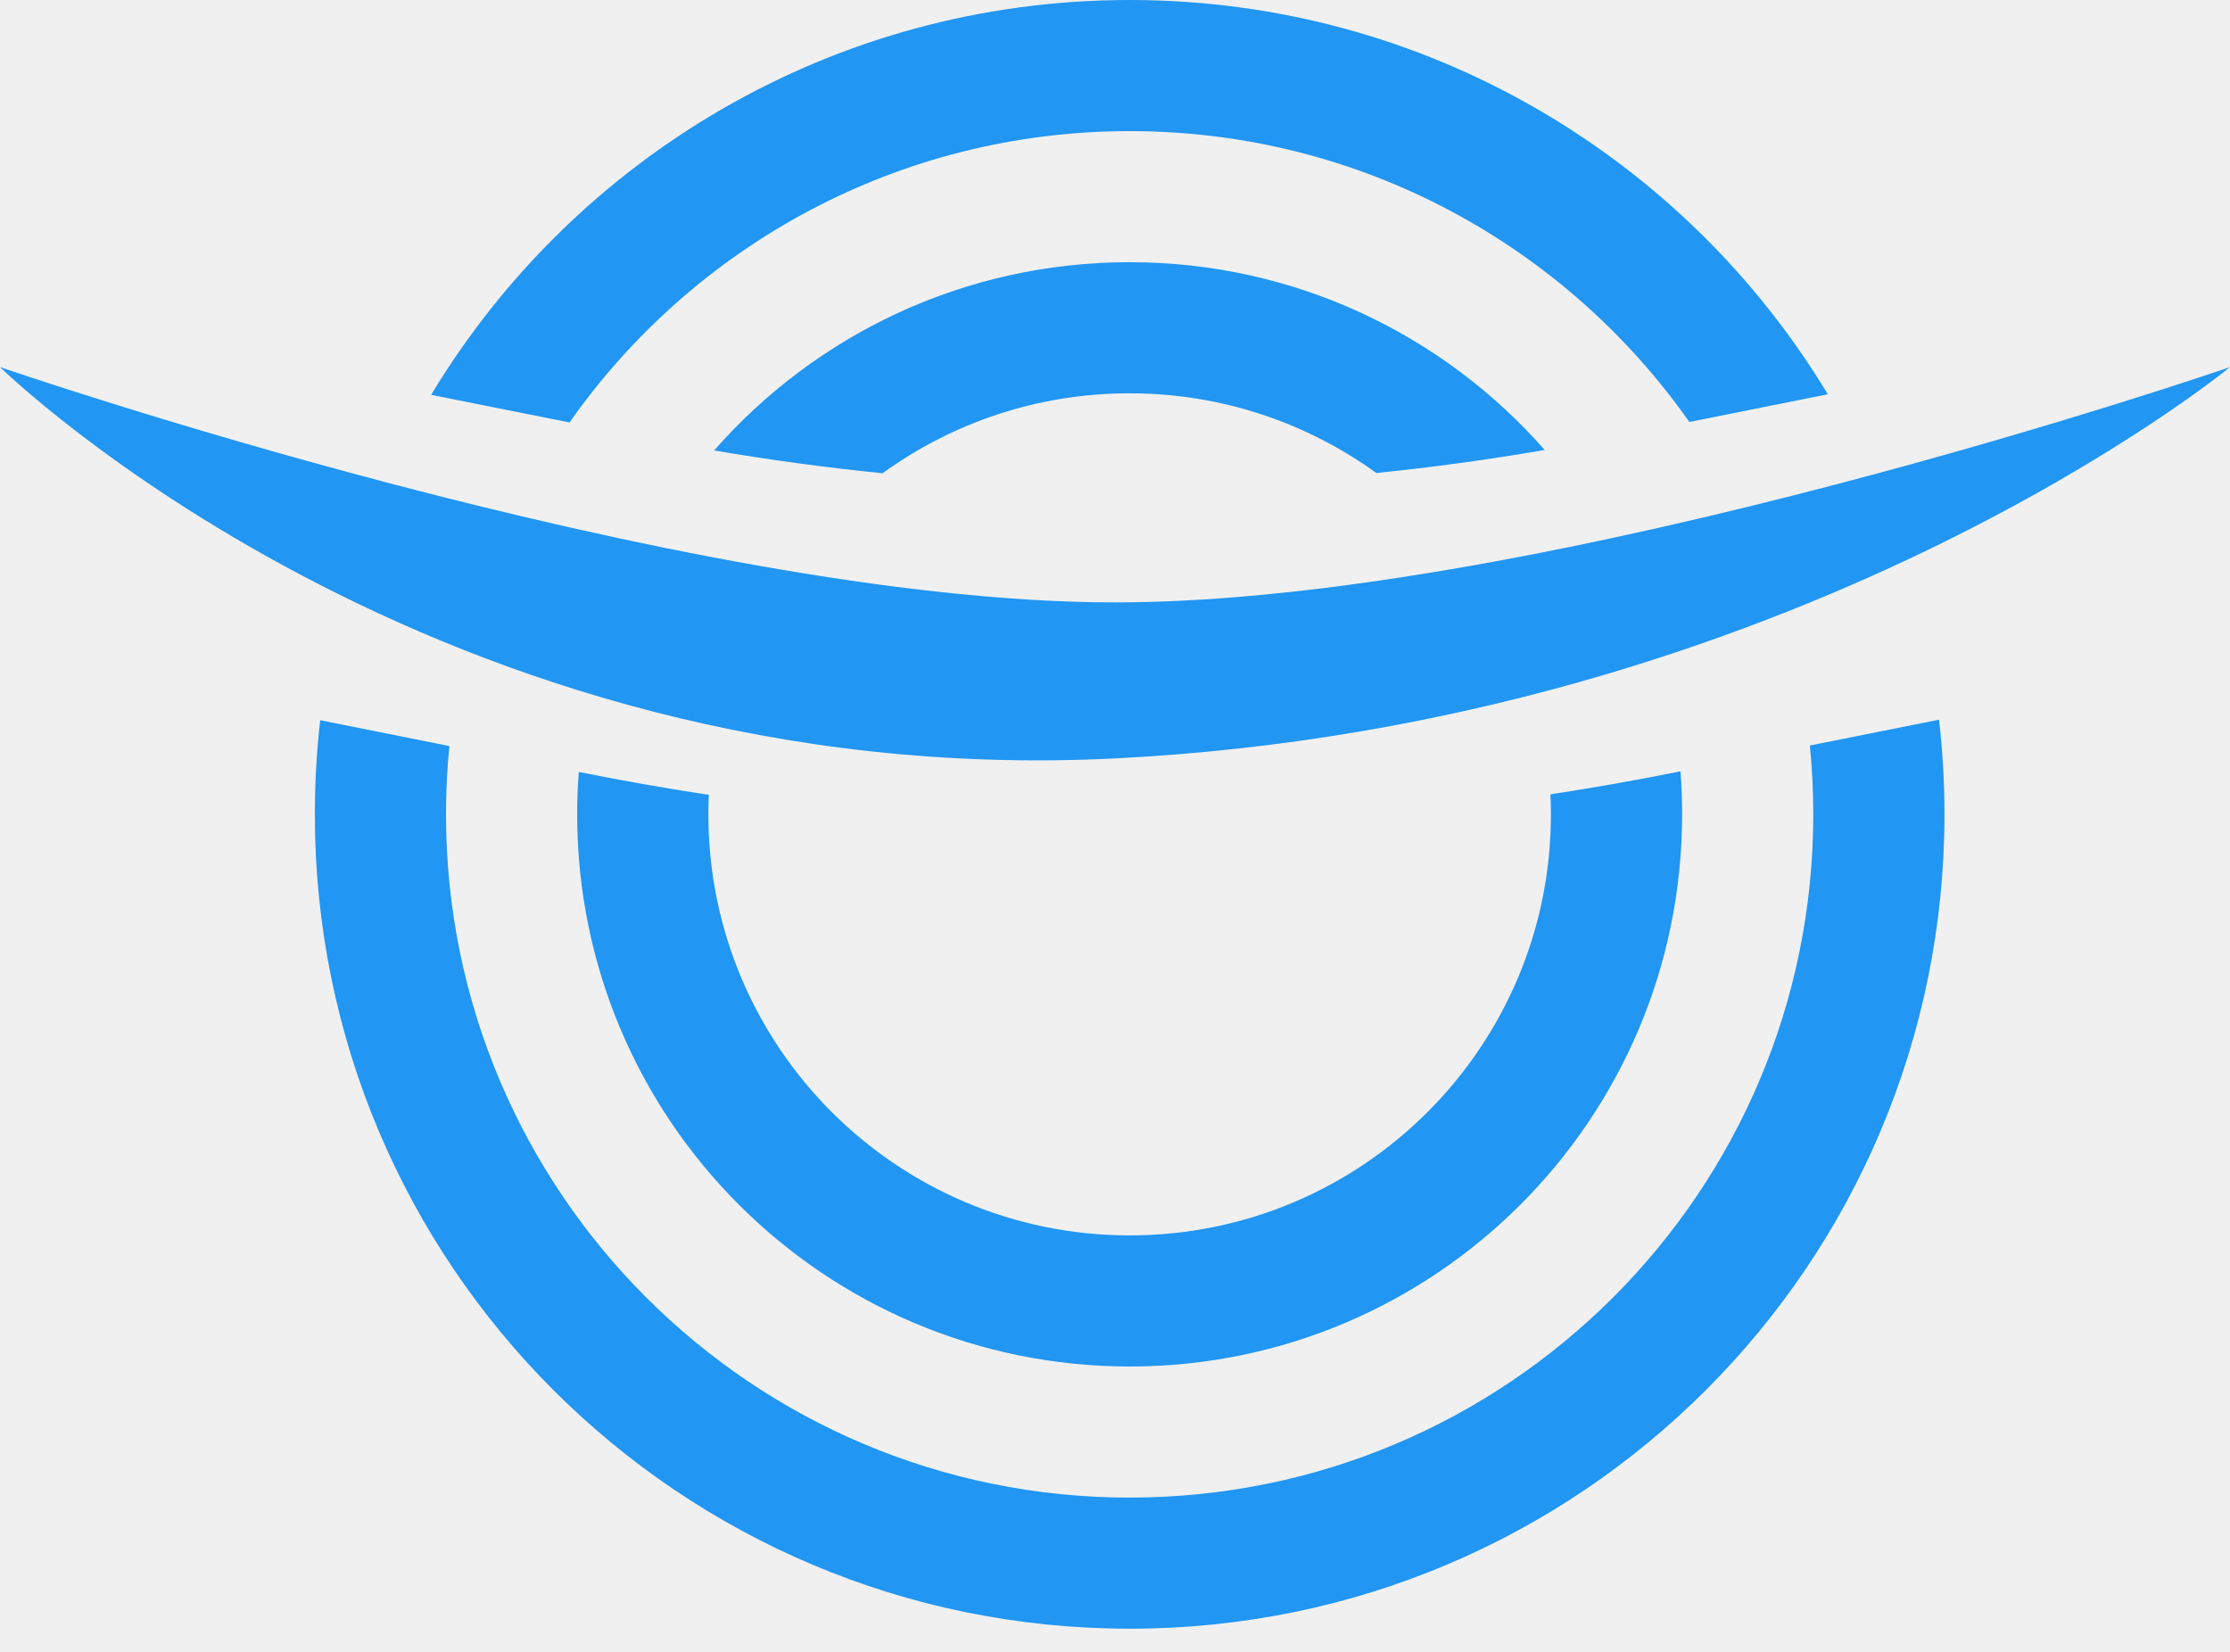
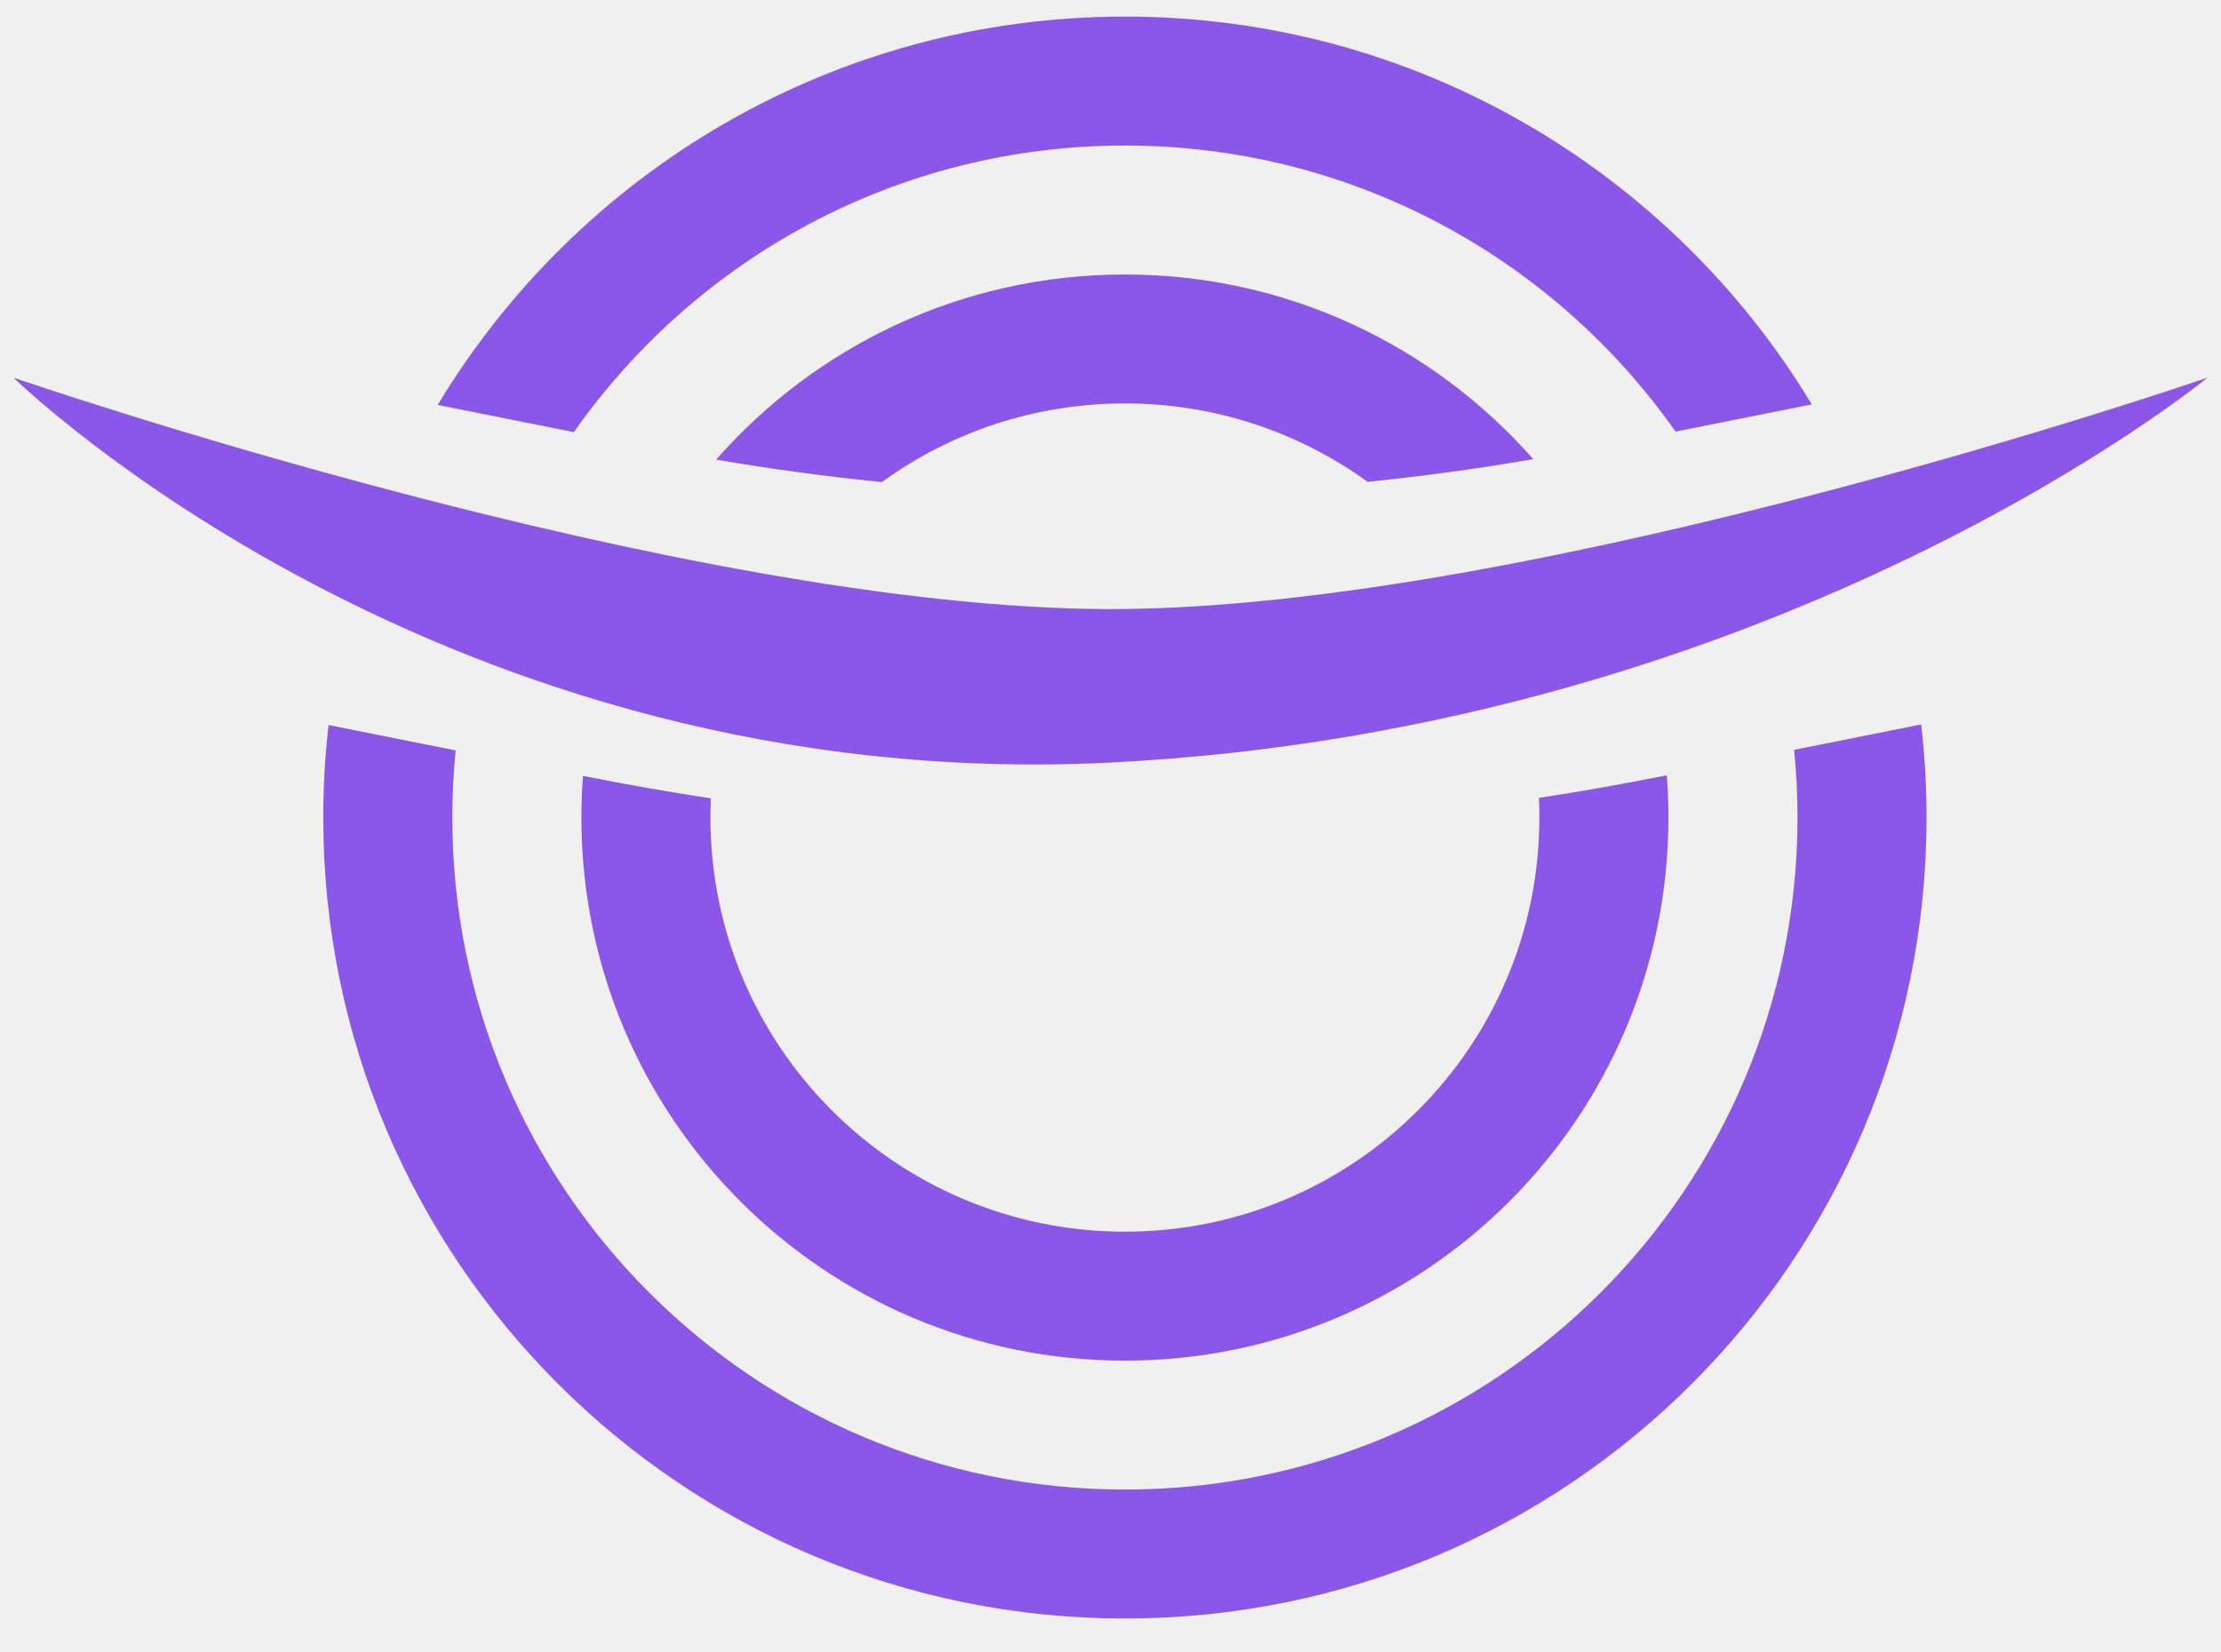
- <svg xmlns="http://www.w3.org/2000/svg" width="54" height="40" viewBox="0 0 54 40" fill="none">
-   <path fill-rule="evenodd" clip-rule="evenodd" d="M17.164 19.247C17.157 19.403 17.153 19.561 17.153 19.719C17.153 25.35 21.72 29.915 27.355 29.915C32.989 29.915 37.556 25.35 37.556 19.719C37.556 19.557 37.552 19.396 37.545 19.235C38.562 19.08 39.576 18.901 40.587 18.699L40.693 18.678C40.719 19.022 40.733 19.369 40.733 19.719C40.733 27.104 34.743 33.09 27.355 33.09C19.966 33.09 13.976 27.104 13.976 19.719C13.976 19.374 13.99 19.032 14.015 18.693L14.049 18.699C15.084 18.906 16.122 19.089 17.164 19.247ZM33.328 11.454C31.649 10.24 29.585 9.524 27.355 9.524C25.119 9.524 23.052 10.242 21.372 11.46C20.008 11.323 18.648 11.139 17.293 10.907C19.745 8.113 23.344 6.349 27.355 6.349C31.36 6.349 34.954 8.108 37.406 10.896C36.052 11.129 34.692 11.315 33.328 11.454ZM43.826 18.052C43.881 18.6 43.909 19.157 43.909 19.719C43.909 28.857 36.497 36.264 27.355 36.264C18.212 36.264 10.8 28.857 10.8 19.719C10.8 19.162 10.828 18.61 10.882 18.066L7.754 17.441C7.668 18.189 7.624 18.949 7.624 19.719C7.624 30.61 16.457 39.439 27.355 39.439C38.252 39.439 47.086 30.61 47.086 19.719C47.086 18.944 47.041 18.179 46.954 17.427L43.826 18.052ZM44.261 9.547L40.908 10.218C37.913 5.958 32.959 3.175 27.355 3.175C21.744 3.175 16.786 5.964 13.791 10.23L10.44 9.561C13.892 3.832 20.176 0 27.355 0C34.528 0 40.807 3.826 44.261 9.547Z" fill="#2196F3" />
-   <mask id="mask0_1413_1551" style="mask-type:alpha" maskUnits="userSpaceOnUse" x="0" y="8" width="54" height="11">
-     <path d="M27 18.365C10.511 19.194 0 8.889 0 8.889C0 8.889 16.518 14.587 27 14.587C37.482 14.587 54 8.889 54 8.889C54 8.889 43.489 17.536 27 18.365Z" fill="white" />
-   </mask>
-   <g mask="url(#mask0_1413_1551)">
-     <path d="M-4.673e-05 8.889L3.731 -1.914L-8.008 17.047L-4.673e-05 8.889ZM27 18.365L26.425 6.951L27 18.365ZM54 8.889L61.267 17.713L50.269 -1.914L54 8.889ZM-4.673e-05 8.889C-8.008 17.047 -8.005 17.05 -8.001 17.054C-8 17.055 -7.997 17.058 -7.994 17.061C-7.99 17.065 -7.985 17.07 -7.98 17.075C-7.969 17.085 -7.959 17.096 -7.947 17.107C-7.924 17.129 -7.898 17.154 -7.869 17.181C-7.812 17.236 -7.744 17.3 -7.664 17.374C-7.506 17.522 -7.303 17.706 -7.056 17.922C-6.565 18.353 -5.897 18.913 -5.061 19.553C-3.396 20.83 -1.026 22.46 1.98 24.046C7.979 27.209 16.772 30.323 27.575 29.779L26.425 6.951C20.739 7.237 16.033 5.612 12.653 3.83C10.97 2.943 9.682 2.049 8.861 1.419C8.454 1.107 8.172 0.867 8.024 0.738C7.951 0.674 7.912 0.638 7.908 0.634C7.907 0.633 7.914 0.64 7.931 0.656C7.939 0.663 7.95 0.674 7.962 0.686C7.969 0.692 7.976 0.699 7.983 0.706C7.987 0.71 7.991 0.714 7.995 0.718C7.997 0.72 8 0.723 8.001 0.724C8.005 0.727 8.008 0.73 -4.673e-05 8.889ZM27.575 29.779C37.69 29.271 45.942 26.368 51.66 23.605C54.53 22.219 56.806 20.846 58.419 19.778C59.227 19.243 59.873 18.78 60.349 18.426C60.588 18.248 60.784 18.097 60.937 17.977C61.014 17.917 61.08 17.864 61.135 17.82C61.162 17.798 61.187 17.778 61.209 17.76C61.22 17.751 61.231 17.743 61.24 17.735C61.245 17.731 61.25 17.727 61.254 17.723C61.257 17.721 61.26 17.719 61.261 17.718C61.264 17.715 61.267 17.713 54 8.889C46.733 0.065 46.736 0.063 46.739 0.06C46.74 0.059 46.743 0.057 46.745 0.055C46.748 0.052 46.752 0.049 46.756 0.046C46.763 0.04 46.769 0.035 46.775 0.03C46.787 0.02 46.797 0.013 46.804 0.007C46.818 -0.004 46.823 -0.008 46.818 -0.005C46.81 0.002 46.764 0.038 46.683 0.098C46.52 0.22 46.217 0.439 45.781 0.728C44.907 1.307 43.526 2.148 41.706 3.027C38.047 4.795 32.798 6.631 26.425 6.951L27.575 29.779ZM54 8.889C50.269 -1.914 50.27 -1.915 50.271 -1.915C50.271 -1.915 50.272 -1.915 50.272 -1.915C50.273 -1.916 50.274 -1.916 50.274 -1.916C50.275 -1.916 50.275 -1.916 50.274 -1.916C50.271 -1.915 50.265 -1.913 50.255 -1.91C50.235 -1.903 50.2 -1.891 50.15 -1.874C50.051 -1.84 49.894 -1.788 49.684 -1.719C49.265 -1.58 48.639 -1.377 47.848 -1.13C46.261 -0.635 44.043 0.025 41.532 0.682C36.215 2.075 30.674 3.158 27 3.158V26.015C33.809 26.015 41.767 24.25 47.329 22.793C50.259 22.026 52.825 21.262 54.663 20.689C55.584 20.401 56.33 20.159 56.855 19.986C57.118 19.899 57.326 19.83 57.474 19.78C57.547 19.755 57.606 19.735 57.649 19.72C57.671 19.713 57.688 19.707 57.702 19.702C57.709 19.7 57.715 19.698 57.719 19.696C57.722 19.695 57.724 19.694 57.726 19.694C57.727 19.693 57.728 19.693 57.729 19.693C57.73 19.692 57.731 19.692 54 8.889ZM27 3.158C23.326 3.158 17.785 2.075 12.467 0.682C9.957 0.025 7.739 -0.635 6.152 -1.13C5.361 -1.377 4.735 -1.58 4.316 -1.719C4.106 -1.788 3.949 -1.84 3.85 -1.874C3.8 -1.891 3.765 -1.903 3.745 -1.91C3.735 -1.913 3.728 -1.915 3.726 -1.916C3.725 -1.916 3.725 -1.916 3.726 -1.916C3.726 -1.916 3.727 -1.916 3.727 -1.915C3.728 -1.915 3.729 -1.915 3.729 -1.915C3.73 -1.915 3.731 -1.914 -4.673e-05 8.889C-3.731 19.692 -3.73 19.692 -3.729 19.693C-3.728 19.693 -3.727 19.693 -3.726 19.694C-3.724 19.694 -3.722 19.695 -3.72 19.696C-3.715 19.698 -3.709 19.7 -3.702 19.702C-3.689 19.707 -3.671 19.713 -3.649 19.72C-3.606 19.735 -3.547 19.755 -3.474 19.78C-3.326 19.83 -3.118 19.899 -2.855 19.986C-2.33 20.159 -1.584 20.401 -0.663 20.689C1.175 21.262 3.741 22.026 6.671 22.793C12.233 24.25 20.191 26.015 27 26.015V3.158Z" fill="#2196F3" />
+ <svg xmlns="http://www.w3.org/2000/svg" width="82" height="61" viewBox="0 0 82 61" fill="none">
+   <g clip-path="url(#clip0_1399_1534)">
+     <path fill-rule="evenodd" clip-rule="evenodd" d="M26.246 29.483C26.235 29.718 26.23 29.955 26.23 30.192C26.23 38.639 33.081 45.486 41.532 45.486C49.983 45.486 56.834 38.639 56.834 30.192C56.834 29.949 56.829 29.707 56.818 29.466C58.343 29.233 59.864 28.965 61.38 28.662L61.539 28.63C61.579 29.146 61.599 29.667 61.599 30.192C61.599 41.269 52.615 50.248 41.532 50.248C30.449 50.248 21.465 41.269 21.465 30.192C21.465 29.674 21.485 29.16 21.523 28.652L21.573 28.662C23.126 28.973 24.684 29.246 26.246 29.483ZM50.493 17.794C47.974 15.973 44.879 14.899 41.532 14.899C38.179 14.899 35.079 15.976 32.558 17.804C30.512 17.598 28.472 17.321 26.44 16.974C30.118 12.783 35.516 10.137 41.532 10.137C47.54 10.137 52.932 12.776 56.609 16.957C54.578 17.307 52.538 17.586 50.493 17.794ZM66.239 27.691C66.322 28.514 66.364 29.348 66.364 30.192C66.364 43.898 55.246 55.009 41.532 55.009C27.818 55.009 16.7 43.898 16.7 30.192C16.7 29.355 16.742 28.528 16.823 27.713L12.131 26.775C12.002 27.896 11.935 29.036 11.935 30.192C11.935 46.528 25.186 59.771 41.532 59.771C57.878 59.771 71.129 46.528 71.129 30.192C71.129 29.029 71.061 27.881 70.931 26.753L66.239 27.691ZM66.892 14.934L61.863 15.94C57.37 9.55 49.939 5.375 41.532 5.375C33.117 5.375 25.679 9.559 21.188 15.959L16.16 14.954C21.338 6.361 30.764 0.613 41.532 0.613C52.292 0.613 61.712 6.352 66.892 14.934Z" fill="#5000E5A3" />
+     <mask id="mask0_1399_1534" style="mask-type:alpha" maskUnits="userSpaceOnUse" x="0" y="13" width="82" height="16">
+       <path d="M41 28.161C16.267 29.405 0.5 13.947 0.5 13.947C0.5 13.947 25.276 22.493 41 22.493C56.724 22.493 81.5 13.947 81.5 13.947C81.5 13.947 65.733 26.917 41 28.161Z" fill="white" />
+     </mask>
+     <g mask="url(#mask0_1399_1534)">
+       <path d="M0.5 13.947L6.097 -2.258L-11.512 26.184L0.5 13.947ZM41 28.161L40.138 11.04L41 28.161ZM81.5 13.947L92.401 27.182L75.904 -2.258L81.5 13.947ZM0.5 13.947C-11.512 26.184 -11.507 26.189 -11.502 26.194C-11.5 26.196 -11.495 26.201 -11.491 26.204C-11.484 26.211 -11.477 26.218 -11.469 26.226C-11.454 26.241 -11.438 26.256 -11.42 26.273C-11.386 26.307 -11.347 26.344 -11.304 26.385C-11.218 26.467 -11.115 26.564 -10.996 26.675C-10.758 26.896 -10.454 27.173 -10.084 27.496C-9.347 28.143 -8.345 28.982 -7.091 29.943C-4.594 31.858 -1.038 34.304 3.471 36.682C12.469 41.427 25.659 46.097 41.862 45.282L40.138 11.04C31.609 11.469 24.549 9.032 19.48 6.359C16.956 5.027 15.024 3.686 13.792 2.742C13.181 2.273 12.758 1.914 12.537 1.72C12.426 1.624 12.368 1.57 12.363 1.565C12.361 1.563 12.372 1.573 12.396 1.597C12.409 1.608 12.425 1.624 12.444 1.642C12.454 1.652 12.464 1.662 12.475 1.673C12.481 1.679 12.487 1.684 12.493 1.69C12.496 1.693 12.501 1.698 12.503 1.699C12.507 1.704 12.512 1.709 0.5 13.947ZM41.862 45.282C57.036 44.519 69.413 40.166 77.991 36.021C82.295 33.942 85.71 31.883 88.128 30.281C89.34 29.478 90.31 28.784 91.025 28.252C91.382 27.985 91.677 27.759 91.906 27.579C92.021 27.489 92.12 27.41 92.203 27.344C92.244 27.311 92.281 27.28 92.314 27.253C92.331 27.24 92.346 27.227 92.361 27.215C92.368 27.209 92.375 27.204 92.382 27.198C92.385 27.195 92.39 27.192 92.392 27.19C92.397 27.186 92.401 27.182 81.5 13.947C70.599 0.711 70.604 0.707 70.609 0.703C70.61 0.702 70.614 0.698 70.617 0.696C70.623 0.691 70.629 0.687 70.634 0.682C70.645 0.674 70.654 0.666 70.663 0.658C70.681 0.644 70.695 0.633 70.706 0.624C70.727 0.607 70.734 0.601 70.728 0.606C70.715 0.617 70.646 0.67 70.525 0.761C70.28 0.943 69.825 1.272 69.172 1.705C67.861 2.573 65.789 3.835 63.059 5.153C57.571 7.805 49.697 10.559 40.138 11.04L41.862 45.282ZM81.5 13.947C75.904 -2.258 75.905 -2.259 75.907 -2.259C75.907 -2.259 75.908 -2.26 75.909 -2.26C75.91 -2.26 75.911 -2.261 75.912 -2.261C75.913 -2.261 75.913 -2.261 75.911 -2.261C75.907 -2.259 75.898 -2.256 75.883 -2.251C75.853 -2.241 75.8 -2.223 75.726 -2.198C75.577 -2.147 75.341 -2.068 75.027 -1.965C74.398 -1.757 73.458 -1.452 72.272 -1.082C69.892 -0.34 66.564 0.651 62.799 1.637C54.823 3.725 46.511 5.35 41 5.35V39.636C51.213 39.636 63.151 36.987 71.494 34.803C75.888 33.652 79.738 32.506 82.494 31.646C83.877 31.215 84.995 30.852 85.783 30.592C86.177 30.462 86.489 30.358 86.711 30.283C86.821 30.245 86.91 30.215 86.974 30.193C87.007 30.182 87.033 30.173 87.054 30.166C87.064 30.163 87.072 30.16 87.08 30.157C87.083 30.156 87.086 30.155 87.089 30.154C87.091 30.153 87.093 30.153 87.093 30.152C87.095 30.152 87.097 30.151 81.5 13.947ZM41 5.35C35.49 5.35 27.178 3.725 19.201 1.637C15.436 0.651 12.109 -0.34 9.728 -1.082C8.542 -1.452 7.602 -1.757 6.974 -1.965C6.66 -2.068 6.424 -2.147 6.275 -2.198C6.2 -2.223 6.147 -2.241 6.117 -2.251C6.102 -2.256 6.093 -2.259 6.09 -2.261C6.088 -2.261 6.088 -2.261 6.089 -2.261C6.089 -2.261 6.09 -2.26 6.092 -2.26C6.092 -2.26 6.093 -2.259 6.094 -2.259C6.095 -2.259 6.097 -2.258 0.5 13.947C-5.096 30.151 -5.094 30.152 -5.093 30.152C-5.092 30.153 -5.09 30.153 -5.089 30.154C-5.086 30.155 -5.083 30.156 -5.079 30.157C-5.072 30.16 -5.063 30.163 -5.053 30.166C-5.033 30.173 -5.006 30.182 -4.974 30.193C-4.909 30.215 -4.821 30.245 -4.71 30.283C-4.488 30.358 -4.176 30.462 -3.782 30.592C-2.995 30.852 -1.876 31.215 -0.494 31.646C2.263 32.506 6.112 33.652 10.507 34.803C18.849 36.987 30.787 39.636 41 39.636V5.35Z" fill="#5000E5A3" />
+     </g>
  </g>
+   <defs>
+     <clipPath id="clip0_1399_1534">
+       <rect width="81" height="60" fill="white" transform="translate(0.5 0.613159)" />
+     </clipPath>
+   </defs>
</svg>
